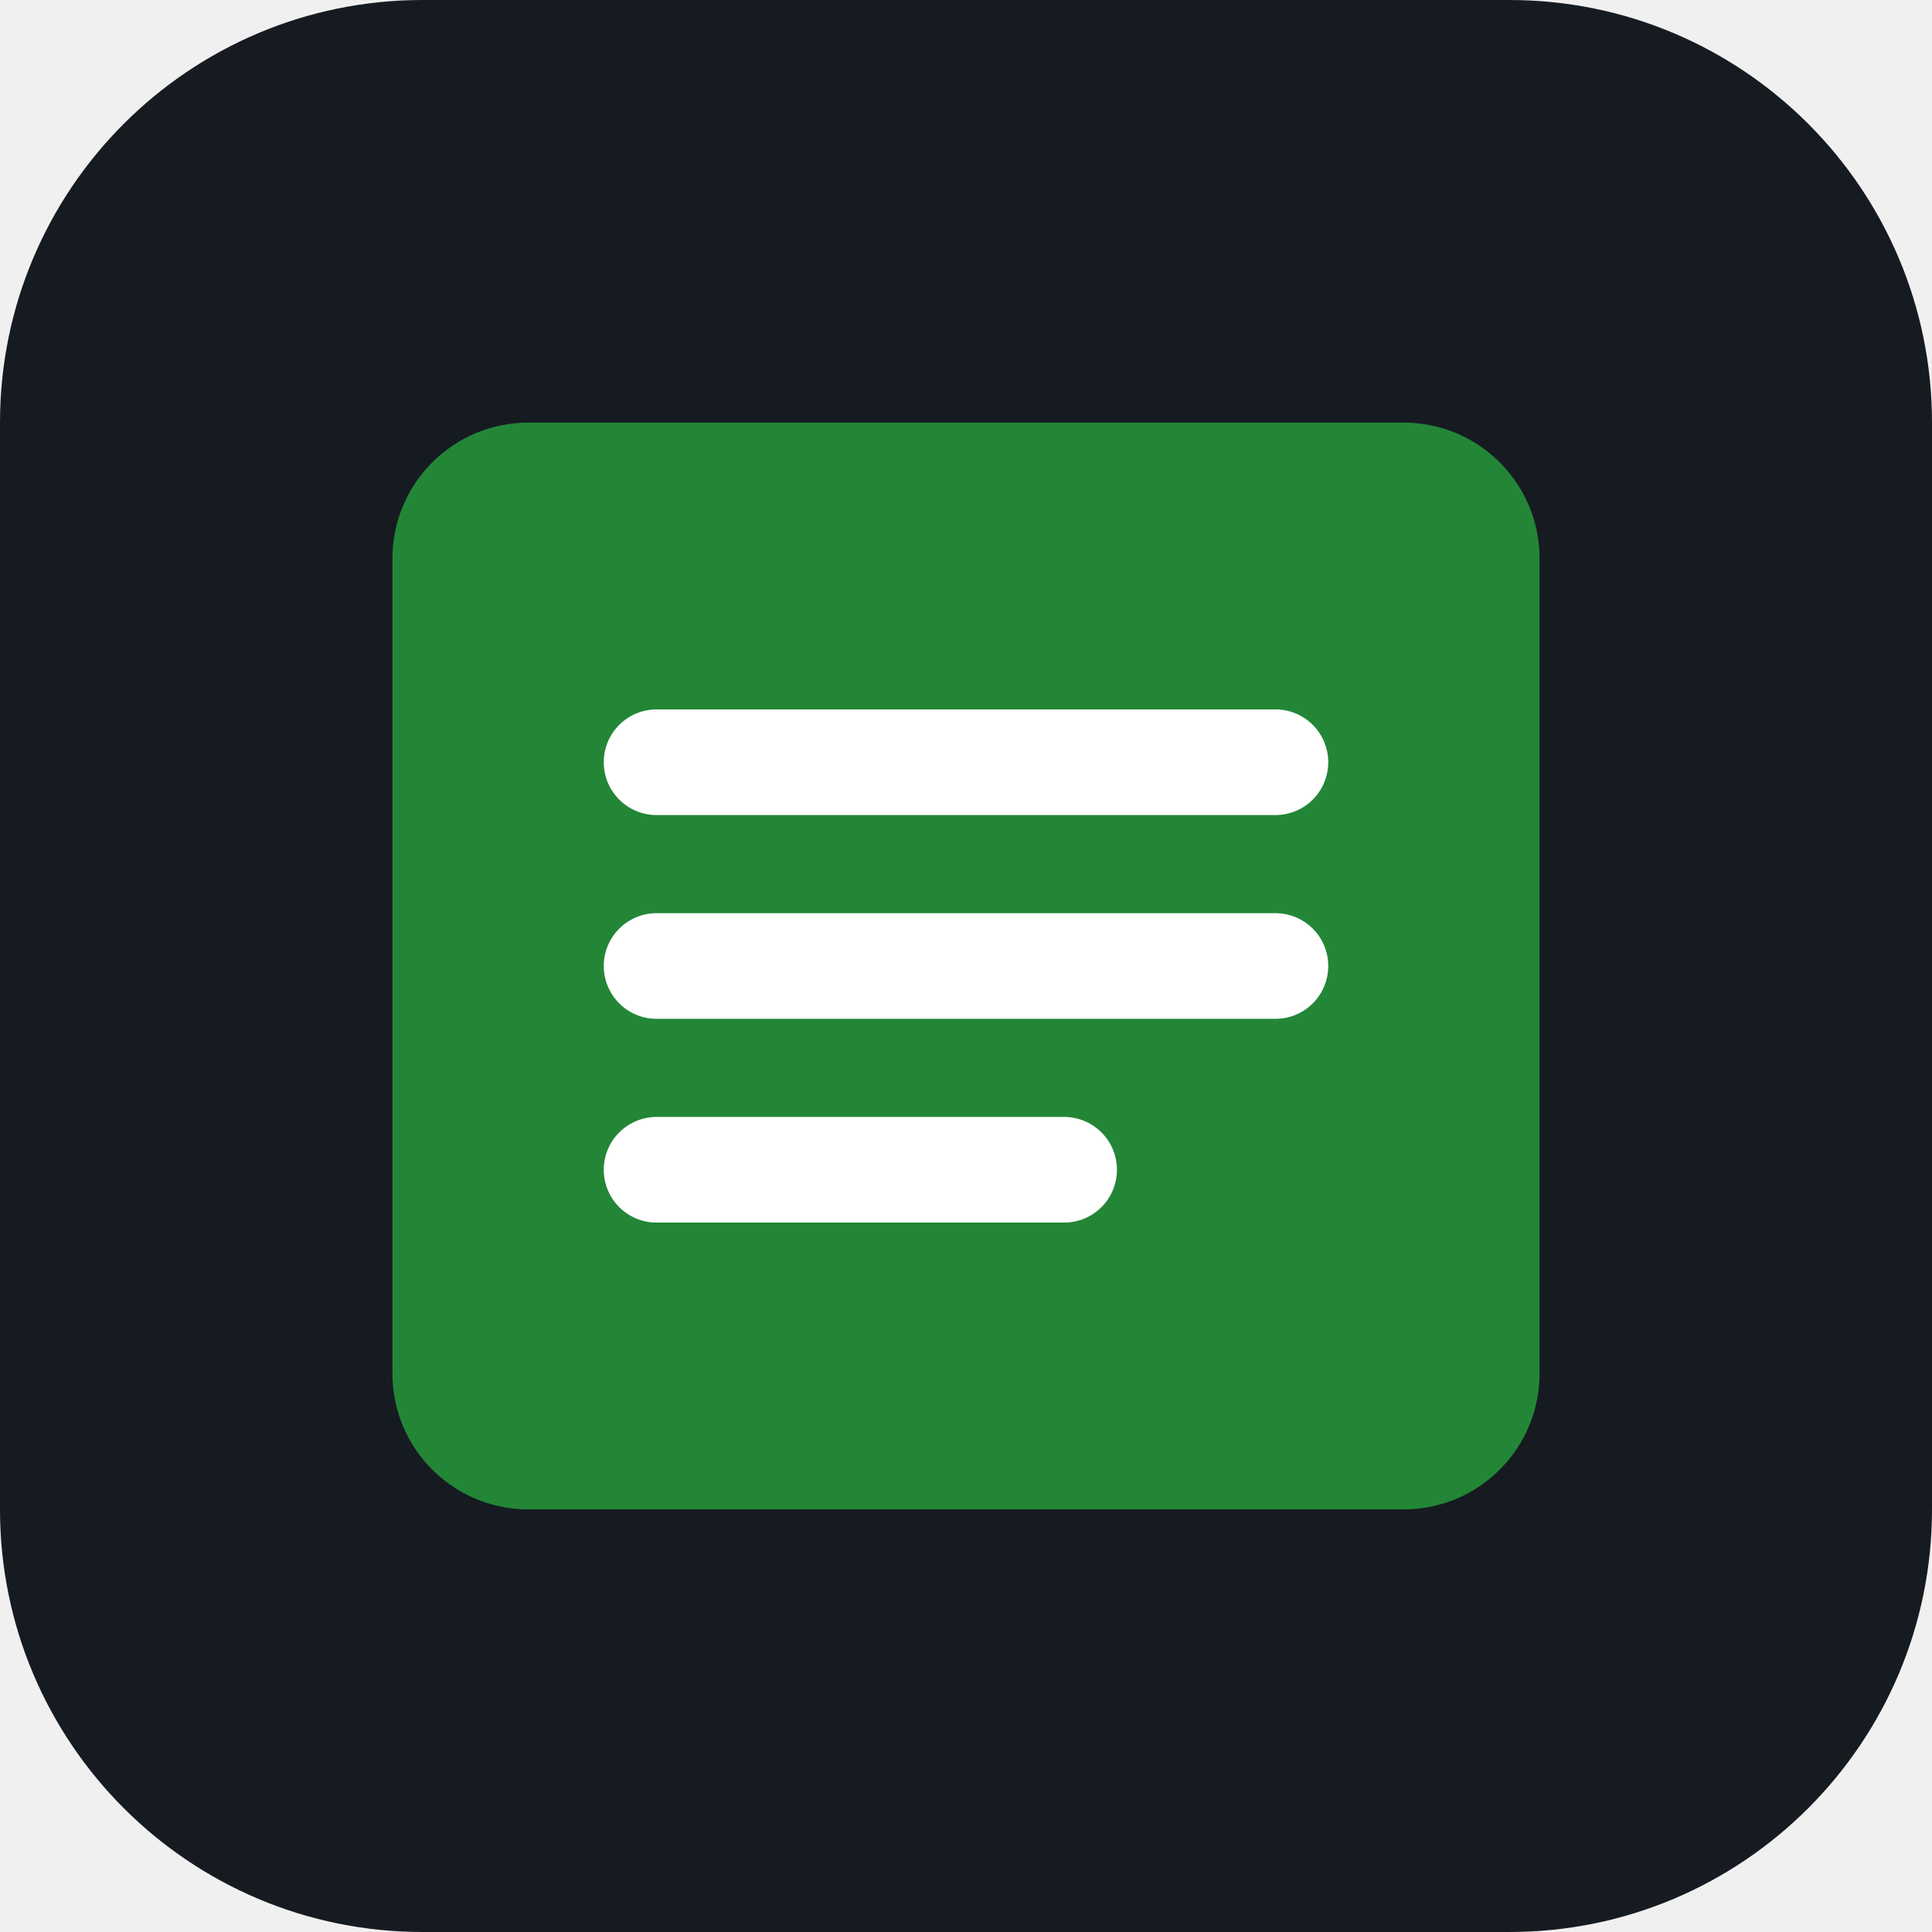
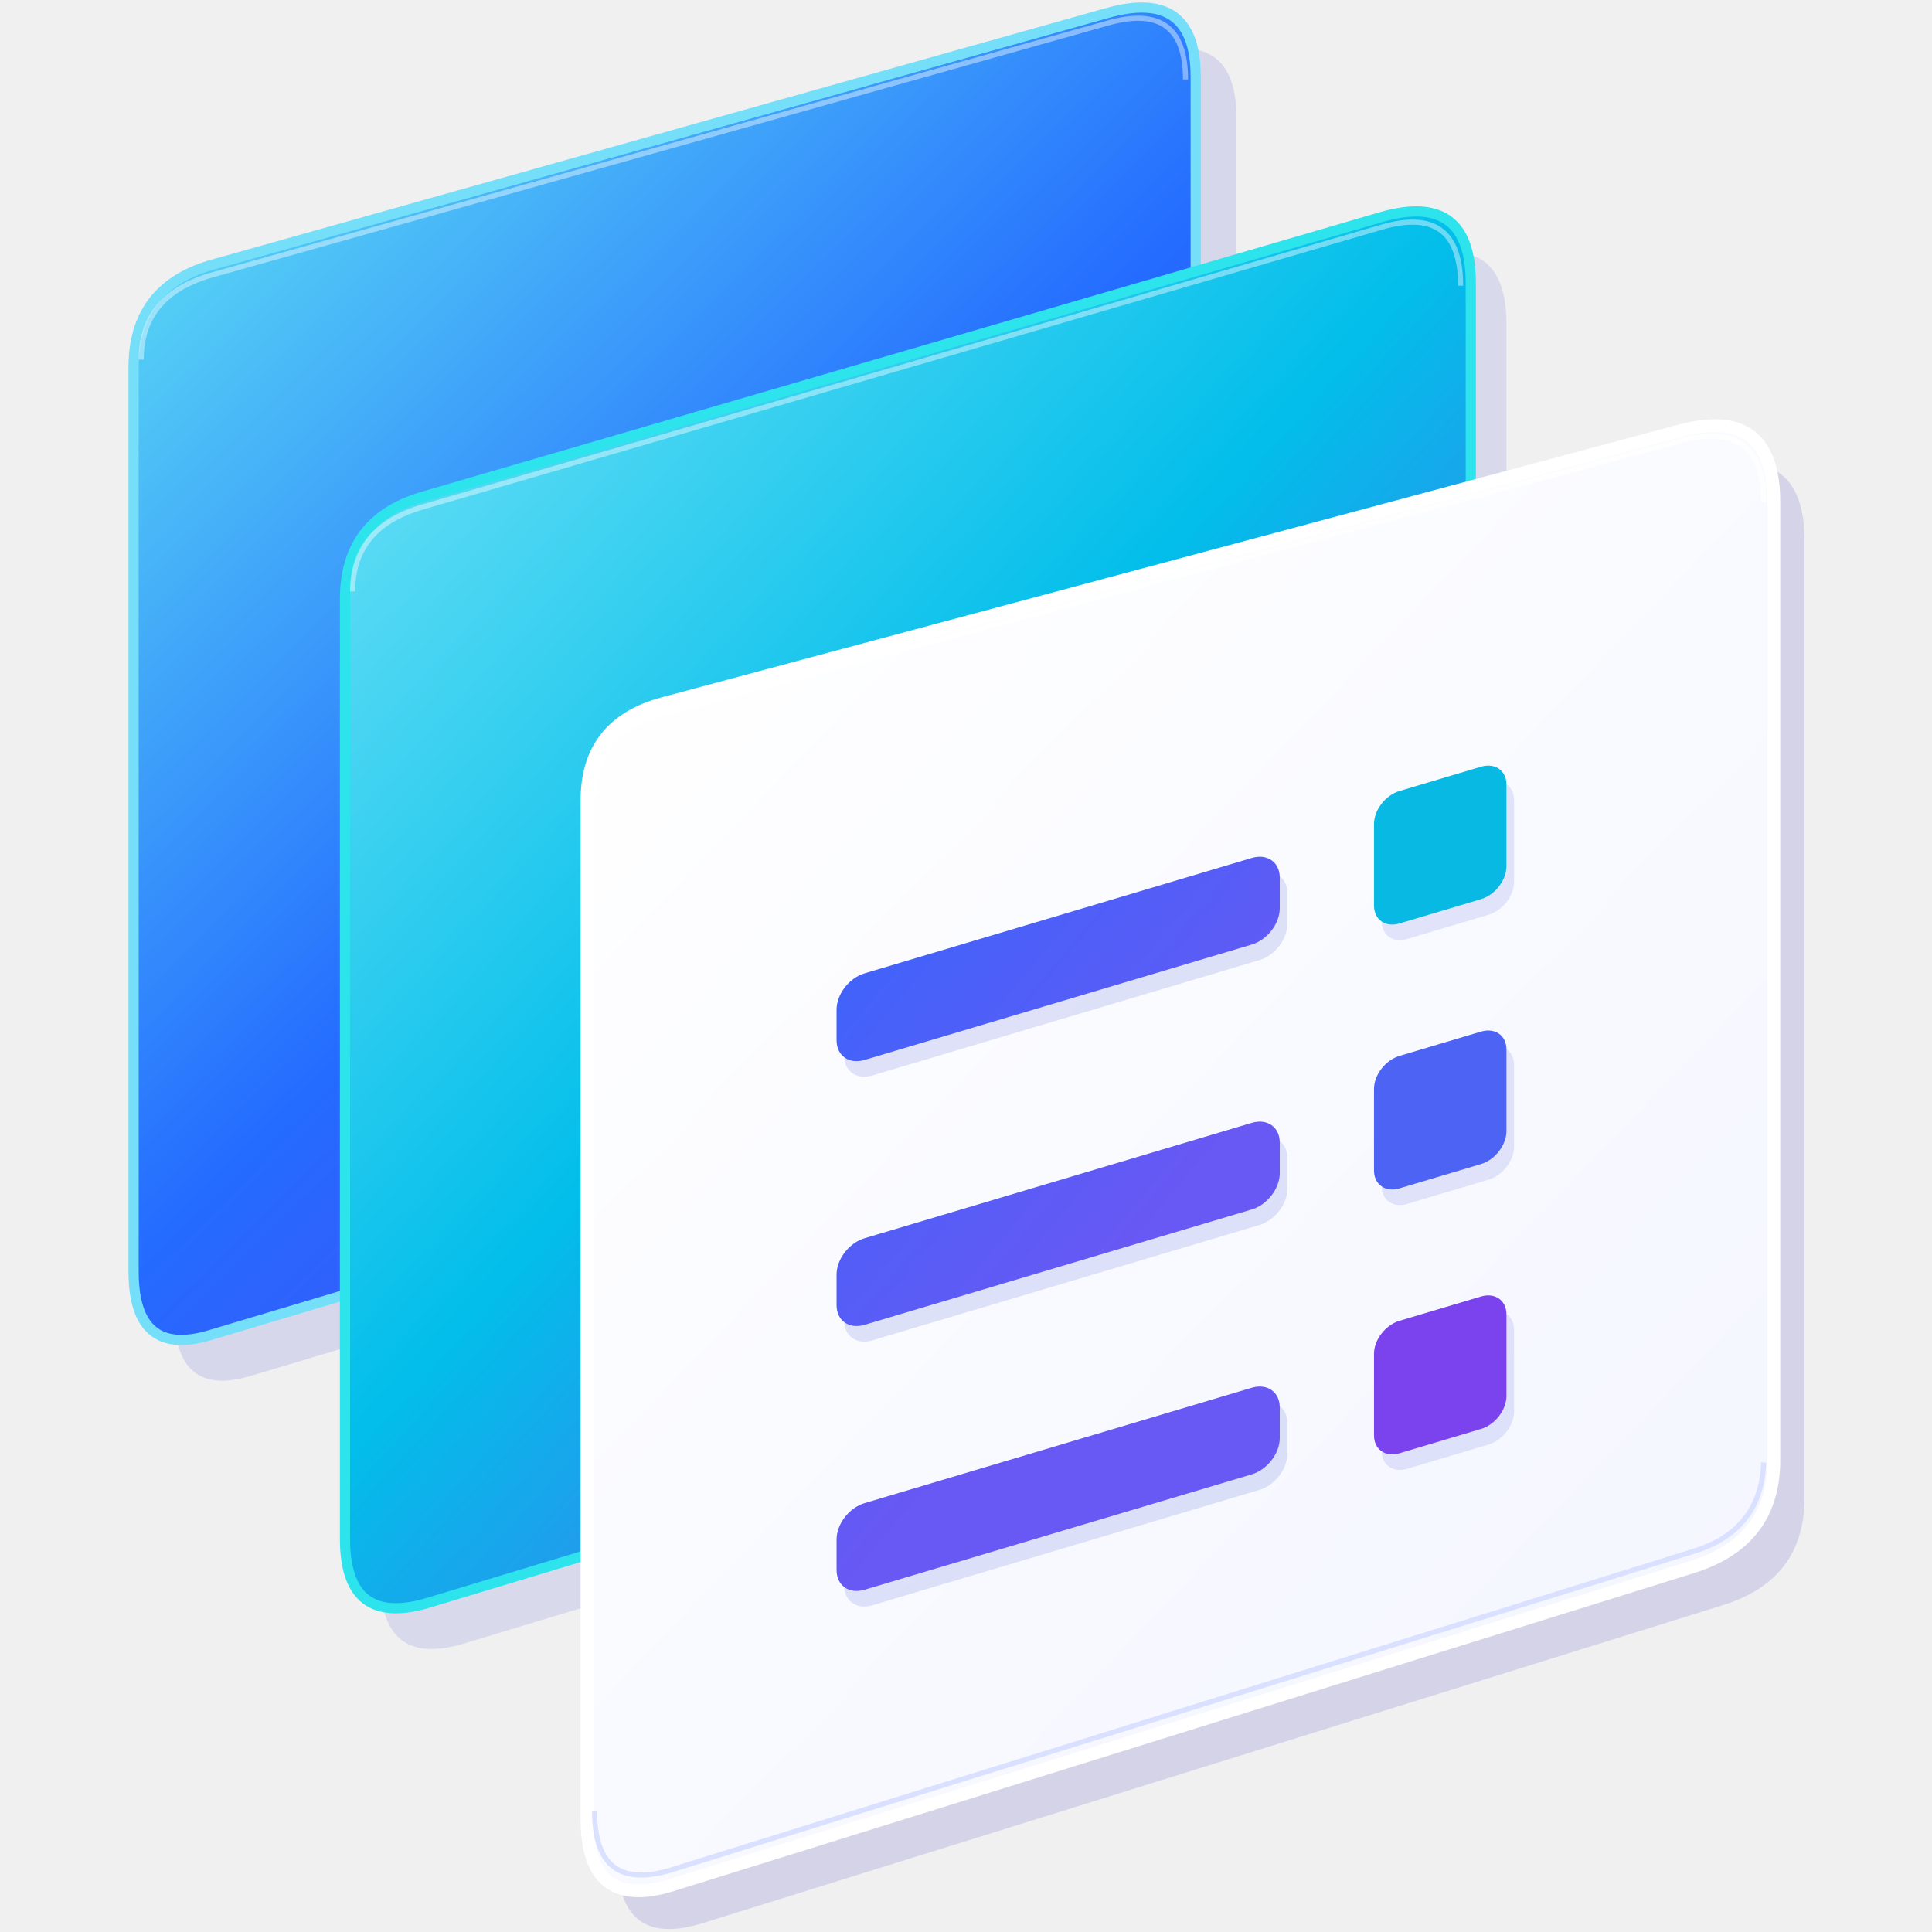
- <svg xmlns="http://www.w3.org/2000/svg" viewBox="0 0 512 512">
-   <rect width="512" height="512" rx="112" fill="#161b22" />
-   <rect x="104" y="112" width="304" height="288" rx="36" fill="#238636" />
-   <path d="M174 202h164M174 256h164M174 310h108" stroke="#fff" stroke-width="28" stroke-linecap="round" />
+ <svg xmlns="http://www.w3.org/2000/svg" width="1024" height="1024" viewBox="0 0 1024 1024" role="img" aria-label="LSDB optimized vector icon tightly centered with minimal margins">
+   <defs>
+     <linearGradient id="bg" x1="70" y1="55" x2="955" y2="990" gradientUnits="userSpaceOnUse">
+       <stop offset="0" stop-color="#EFE7FF" />
+       <stop offset="0.48" stop-color="#C9B9FF" />
+       <stop offset="1" stop-color="#8F9BFF" />
+     </linearGradient>
+     <radialGradient id="bgGlow" cx="42%" cy="24%" r="74%">
+       <stop offset="0" stop-color="#FFFFFF" stop-opacity="0.46" />
+       <stop offset="0.58" stop-color="#FFFFFF" stop-opacity="0.08" />
+       <stop offset="1" stop-color="#FFFFFF" stop-opacity="0" />
+     </radialGradient>
+     <linearGradient id="backCard" x1="255" y1="218" x2="650" y2="620" gradientUnits="userSpaceOnUse">
+       <stop offset="0" stop-color="#59D9F4" />
+       <stop offset="0.52" stop-color="#246BFF" />
+       <stop offset="1" stop-color="#573FF1" />
+     </linearGradient>
+     <linearGradient id="midCard" x1="320" y1="330" x2="770" y2="740" gradientUnits="userSpaceOnUse">
+       <stop offset="0" stop-color="#62DDF5" />
+       <stop offset="0.43" stop-color="#02BEEA" />
+       <stop offset="1" stop-color="#6E47F1" />
+     </linearGradient>
+     <linearGradient id="frontCard" x1="417" y1="388" x2="850" y2="804" gradientUnits="userSpaceOnUse">
+       <stop offset="0" stop-color="#FFFFFF" />
+       <stop offset="1" stop-color="#F4F6FF" />
+     </linearGradient>
+     <linearGradient id="lineGrad" x1="490" y1="520" x2="705" y2="760" gradientUnits="userSpaceOnUse">
+       <stop offset="0" stop-color="#226BFF" />
+       <stop offset="1" stop-color="#6858F4" />
+     </linearGradient>
+     <linearGradient id="chipTop" x1="735" y1="450" x2="790" y2="520" gradientUnits="userSpaceOnUse">
+       <stop offset="0" stop-color="#14D8EA" />
+       <stop offset="1" stop-color="#08B9E3" />
+     </linearGradient>
+     <linearGradient id="chipMid" x1="735" y1="560" x2="790" y2="635" gradientUnits="userSpaceOnUse">
+       <stop offset="0" stop-color="#2B7CFF" />
+       <stop offset="1" stop-color="#4D63F4" />
+     </linearGradient>
+     <linearGradient id="chipBot" x1="735" y1="665" x2="790" y2="740" gradientUnits="userSpaceOnUse">
+       <stop offset="0" stop-color="#4B65FF" />
+       <stop offset="1" stop-color="#7B43EE" />
+     </linearGradient>
+   </defs>
+   <g id="icon-content-scaled" transform="translate(-74 -19) translate(512 512) scale(1.35) translate(-512 -512)">
+     <path d="M240 291 Q240 260 270 251 L622 152 Q657 142 657 177 L657 526 Q657 555 628 564 L270 671 Q240 680 240 646 Z" fill="#2532C9" opacity="0.13" transform="translate(16 16)" />
+     <path d="M240 291 Q240 260 270 251 L622 152 Q657 142 657 177 L657 526 Q657 555 628 564 L270 671 Q240 680 240 646 Z" fill="url(#backCard)" stroke="#75DFF9" stroke-width="4" />
+     <path d="M243 288 Q243 263 270 255 L622 156 Q653 147 653 178" fill="none" stroke="#FFFFFF" stroke-opacity="0.42" stroke-width="2" />
+     <path d="M323 382 Q323 351 353 342 L730 232 Q765 222 765 258 L765 623 Q765 652 736 661 L356 776 Q323 786 323 751 Z" fill="#2532C9" opacity="0.12" transform="translate(14 16)" />
+     <path d="M323 382 Q323 351 353 342 L730 232 Q765 222 765 258 L765 623 Q765 652 736 661 L356 776 Q323 786 323 751 Z" fill="url(#midCard)" stroke="#2DE4EC" stroke-width="4" />
+     <path d="M326 379 Q326 354 353 346 L730 236 Q761 227 761 259" fill="none" stroke="#FFFFFF" stroke-opacity="0.42" stroke-width="2" />
+     <path d="M418 461 Q418 431 448 423 L847 316 Q884 306 884 344 L884 720 Q884 752 852 762 L451 887 Q418 897 418 861 Z" fill="#3A2EBA" opacity="0.15" transform="translate(12 15)" />
+     <path d="M418 461 Q418 431 448 423 L847 316 Q884 306 884 344 L884 720 Q884 752 852 762 L451 887 Q418 897 418 861 Z" fill="url(#frontCard)" stroke="#FFFFFF" stroke-width="5" />
+     <path d="M421 459 Q421 434 448 427 L847 320 Q880 311 880 344" fill="none" stroke="#FFFFFF" stroke-opacity="0.82" stroke-width="2" />
+     <path d="M421 858 Q421 890 451 881 L852 756 Q879 748 880 721" fill="none" stroke="#D7DEFF" stroke-opacity="0.9" stroke-width="2" />
+     <g id="front-card-content" stroke-linejoin="round">
+       <g transform="matrix(1 -0.298 0 1 0 0)">
+         <rect x="516" y="686" width="174" height="34" rx="11" fill="#2337CF" opacity="0.14" transform="translate(3 7)" />
+         <rect x="516" y="686" width="174" height="34" rx="11" fill="url(#lineGrad)" />
+         <rect x="727" y="677" width="52" height="52" rx="10" fill="#2337CF" opacity="0.12" transform="translate(3 7)" />
+         <rect x="727" y="677" width="52" height="52" rx="10" fill="url(#chipTop)" />
+         <rect x="516" y="790" width="174" height="34" rx="11" fill="#2337CF" opacity="0.14" transform="translate(3 7)" />
+         <rect x="516" y="790" width="174" height="34" rx="11" fill="url(#lineGrad)" />
+         <rect x="727" y="781" width="52" height="52" rx="10" fill="#2337CF" opacity="0.12" transform="translate(3 7)" />
+         <rect x="727" y="781" width="52" height="52" rx="10" fill="url(#chipMid)" />
+         <rect x="516" y="894" width="174" height="34" rx="11" fill="#2337CF" opacity="0.14" transform="translate(3 7)" />
+         <rect x="516" y="894" width="174" height="34" rx="11" fill="url(#lineGrad)" />
+         <rect x="727" y="885" width="52" height="52" rx="10" fill="#2337CF" opacity="0.12" transform="translate(3 7)" />
+         <rect x="727" y="885" width="52" height="52" rx="10" fill="url(#chipBot)" />
+       </g>
+     </g>
+   </g>
</svg>
